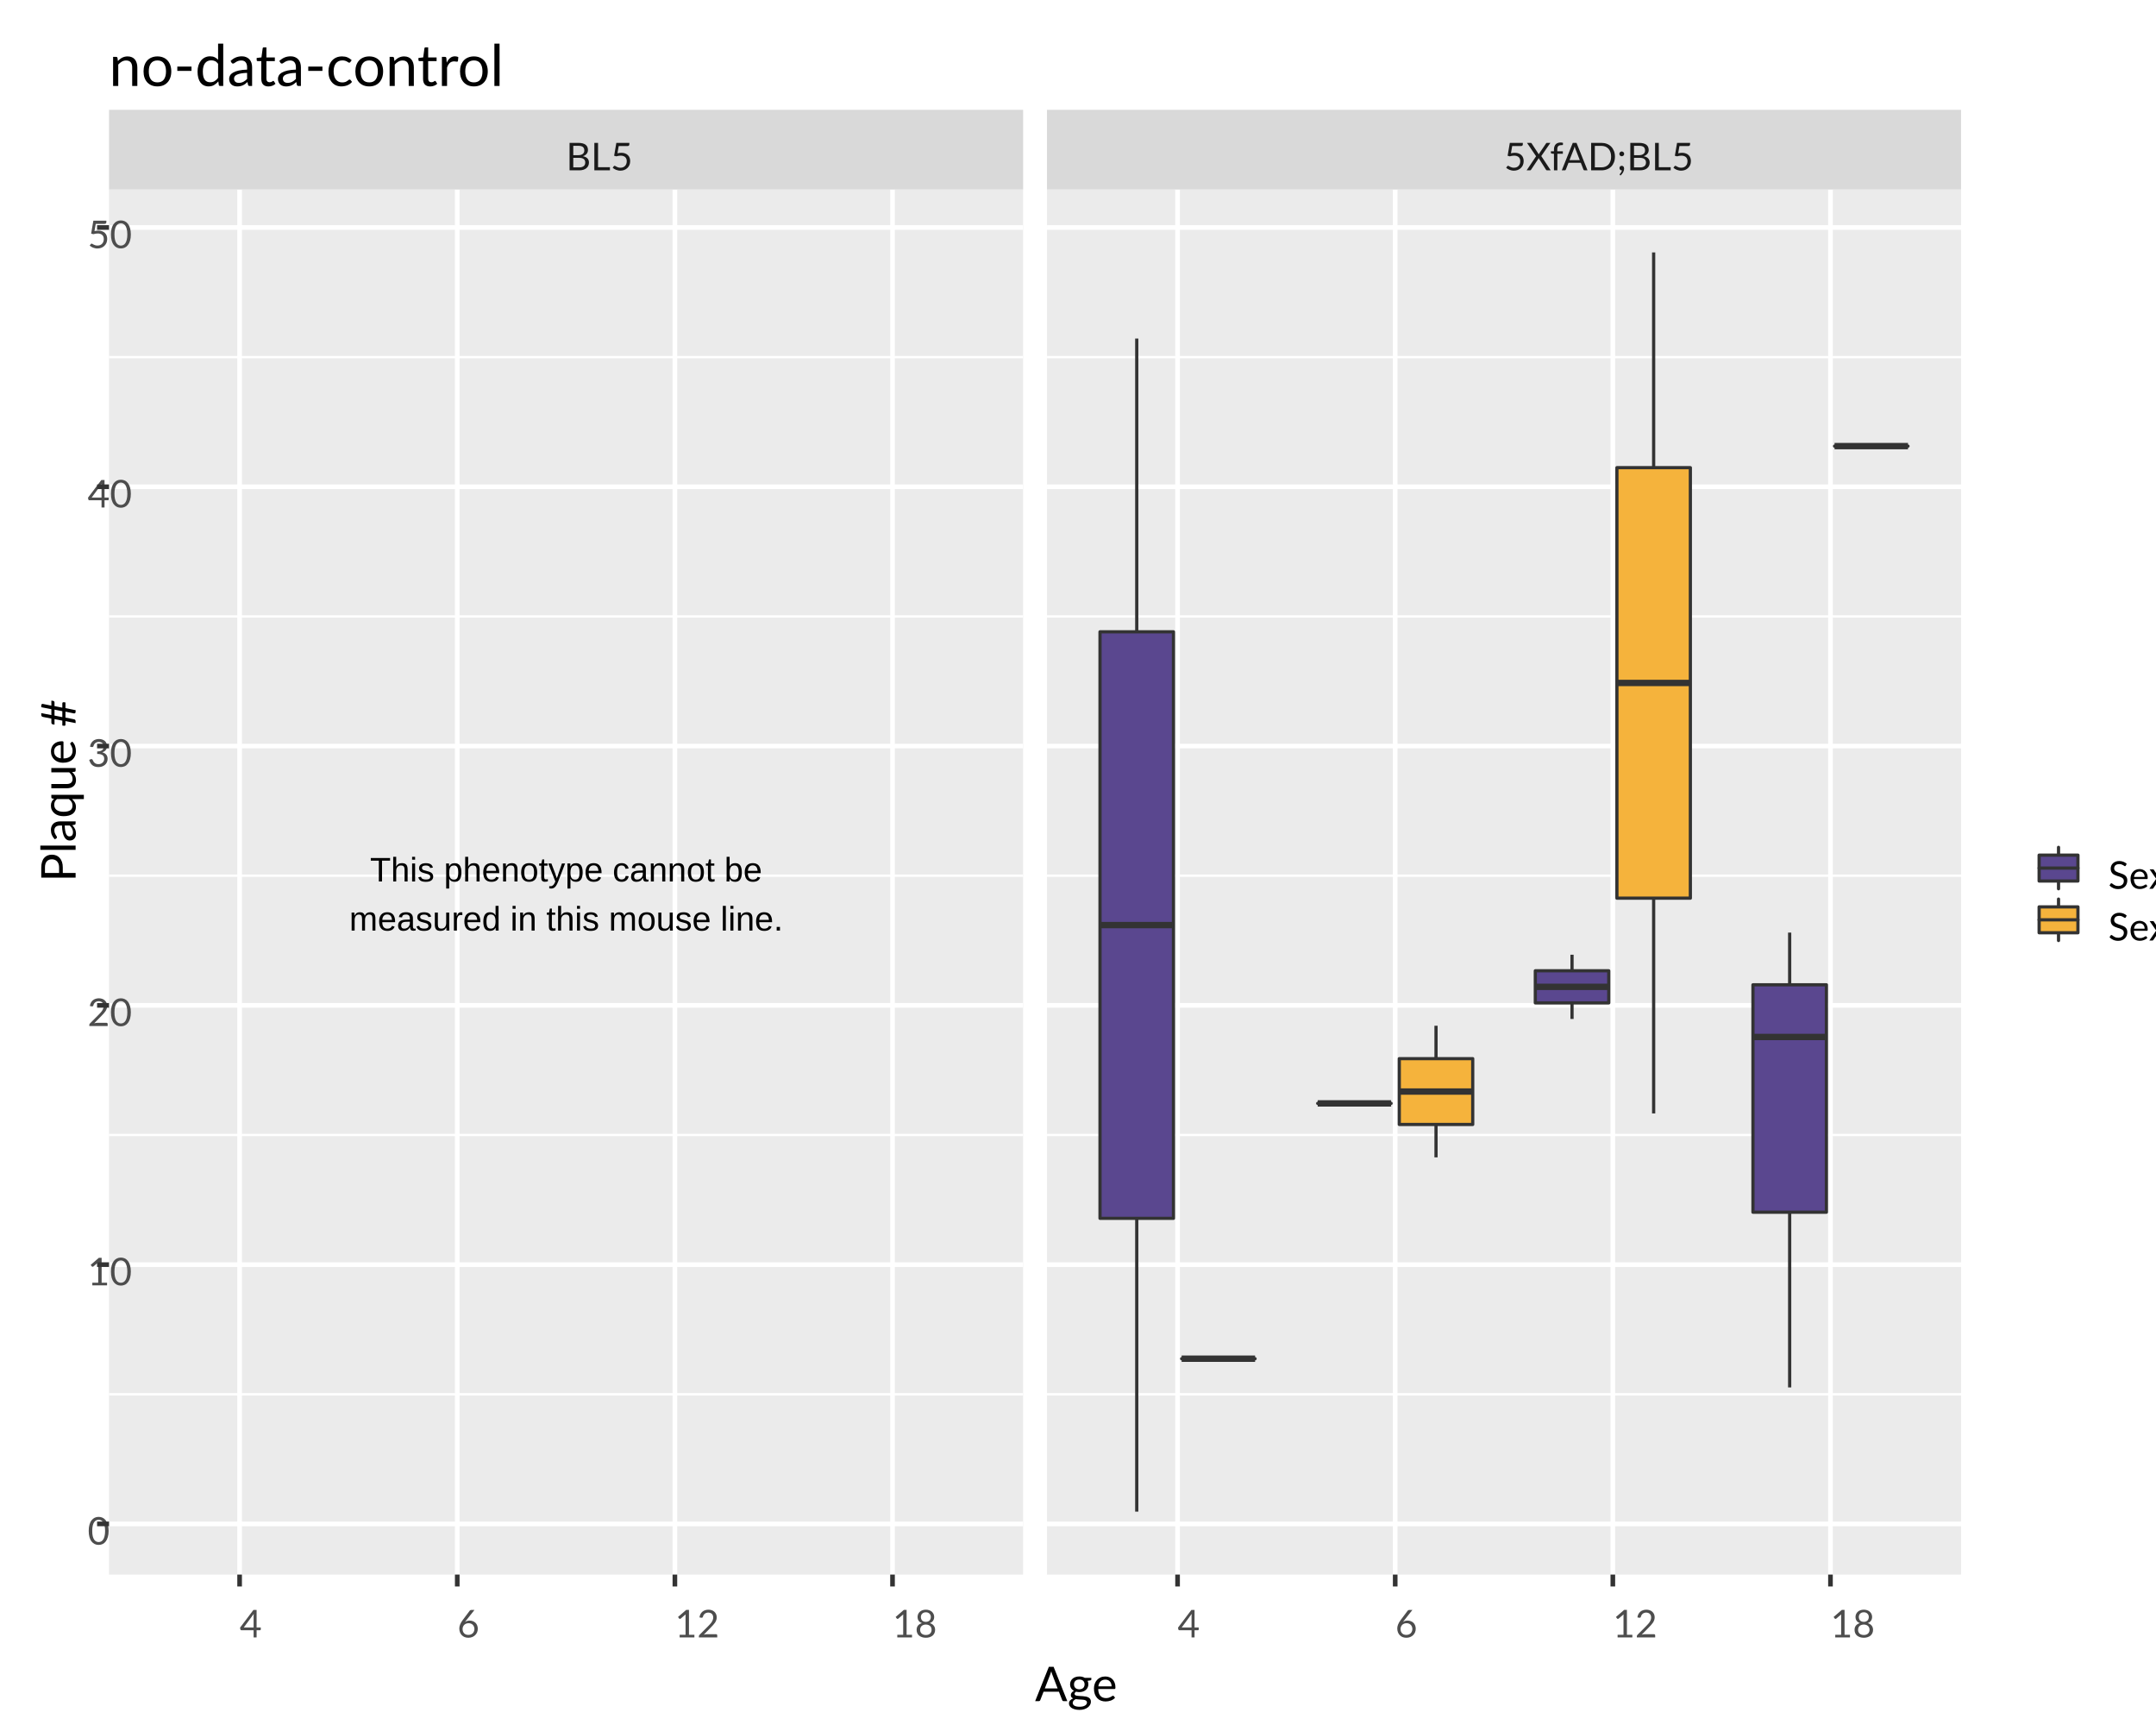
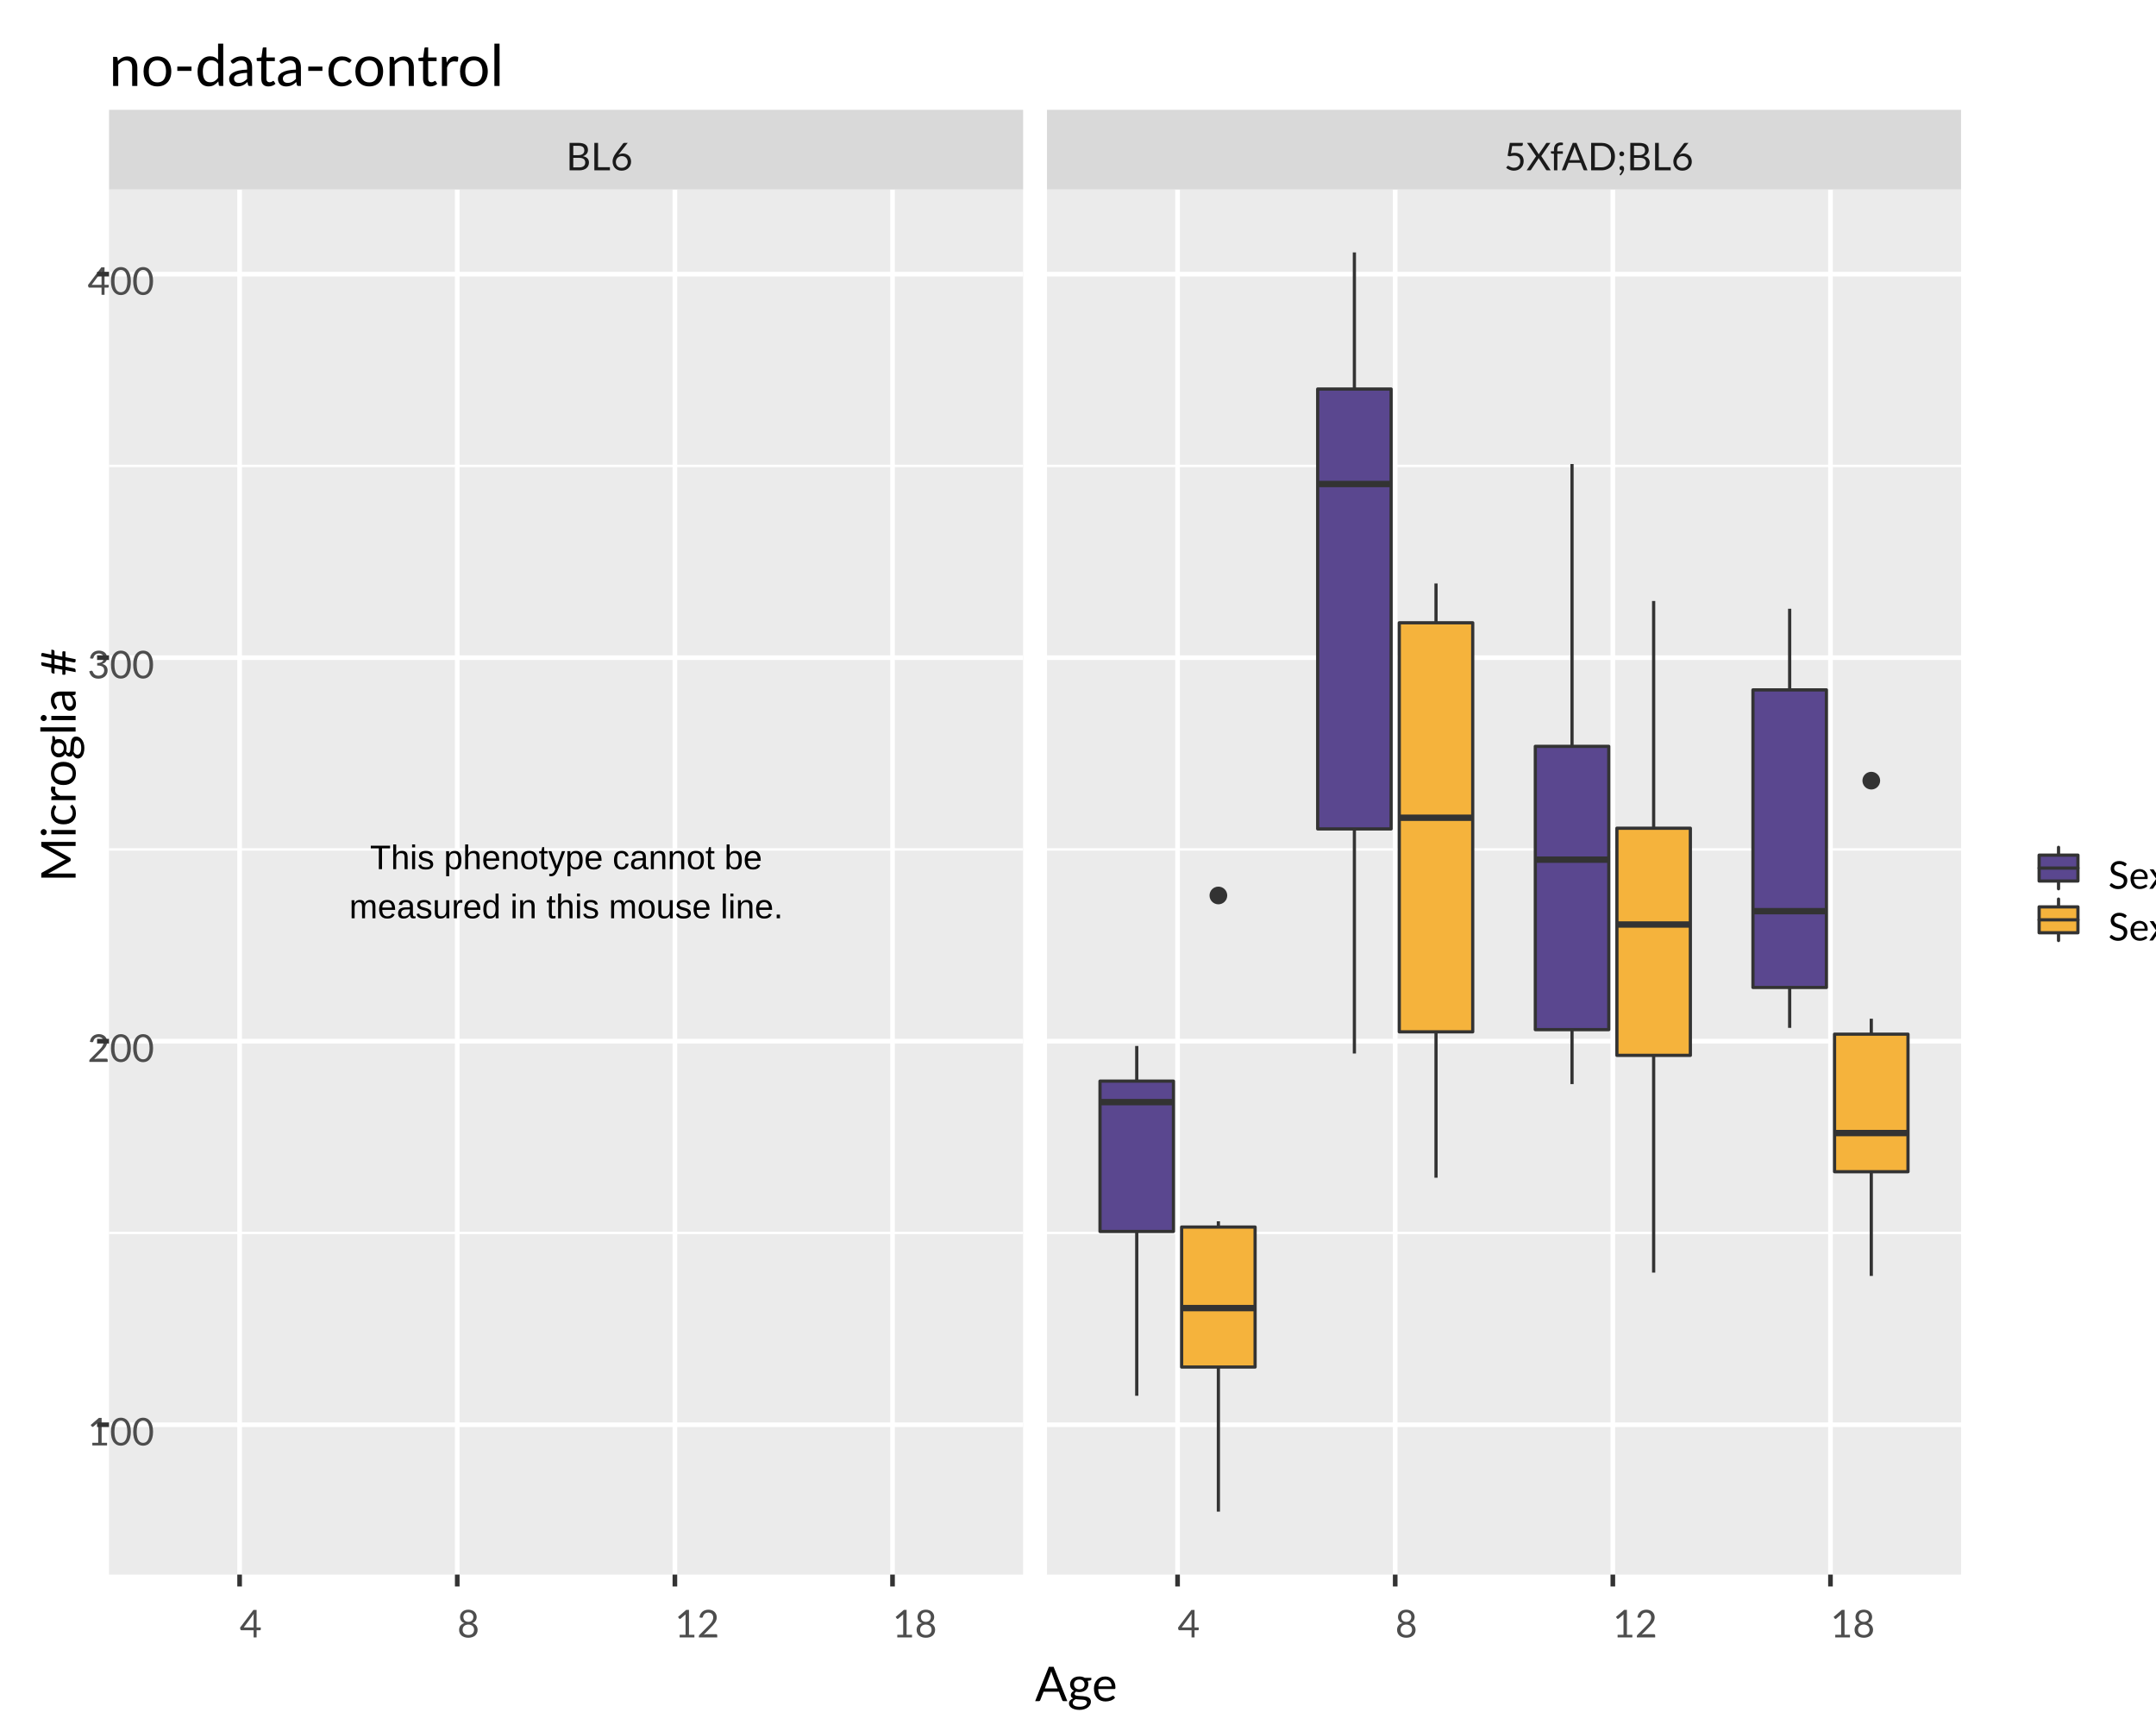
<svg xmlns="http://www.w3.org/2000/svg" viewBox="0 0 720.00 576.00">
  <defs>
    <style type="text/css">
    line, polyline, polygon, path, rect, circle {
      fill: none;
      stroke: #000000;
      stroke-linecap: round;
      stroke-linejoin: round;
      stroke-miterlimit: 10.00;
    }
  </style>
  </defs>
  <rect width="100%" height="100%" style="stroke: none; fill: #FFFFFF;" />
  <rect x="0.00" y="0.00" width="720.00" height="576.00" style="stroke-width: 1.55; stroke: #FFFFFF; fill: #FFFFFF;" />
  <defs>
    <clipPath id="cpMzYuNDF8MzQxLjY3fDUyNS43N3w2My4yNQ==">
      <rect x="36.41" y="63.25" width="305.26" height="462.52" />
    </clipPath>
  </defs>
  <rect x="36.41" y="63.25" width="305.26" height="462.52" style="stroke-width: 1.55; stroke: none; fill: #EBEBEB;" clip-path="url(#cpMzYuNDF8MzQxLjY3fDUyNS43N3w2My4yNQ==)" />
-   <polyline points="36.41,465.57 341.67,465.57 " style="stroke-width: 0.78; stroke: #FFFFFF; stroke-linecap: butt;" clip-path="url(#cpMzYuNDF8MzQxLjY3fDUyNS43N3w2My4yNQ==)" />
-   <polyline points="36.41,378.99 341.67,378.99 " style="stroke-width: 0.78; stroke: #FFFFFF; stroke-linecap: butt;" clip-path="url(#cpMzYuNDF8MzQxLjY3fDUyNS43N3w2My4yNQ==)" />
-   <polyline points="36.41,292.41 341.67,292.41 " style="stroke-width: 0.78; stroke: #FFFFFF; stroke-linecap: butt;" clip-path="url(#cpMzYuNDF8MzQxLjY3fDUyNS43N3w2My4yNQ==)" />
-   <polyline points="36.41,205.83 341.67,205.83 " style="stroke-width: 0.78; stroke: #FFFFFF; stroke-linecap: butt;" clip-path="url(#cpMzYuNDF8MzQxLjY3fDUyNS43N3w2My4yNQ==)" />
-   <polyline points="36.41,119.25 341.67,119.25 " style="stroke-width: 0.78; stroke: #FFFFFF; stroke-linecap: butt;" clip-path="url(#cpMzYuNDF8MzQxLjY3fDUyNS43N3w2My4yNQ==)" />
-   <polyline points="36.41,508.85 341.67,508.85 " style="stroke-width: 1.55; stroke: #FFFFFF; stroke-linecap: butt;" clip-path="url(#cpMzYuNDF8MzQxLjY3fDUyNS43N3w2My4yNQ==)" />
-   <polyline points="36.41,422.28 341.67,422.28 " style="stroke-width: 1.55; stroke: #FFFFFF; stroke-linecap: butt;" clip-path="url(#cpMzYuNDF8MzQxLjY3fDUyNS43N3w2My4yNQ==)" />
-   <polyline points="36.41,335.70 341.67,335.70 " style="stroke-width: 1.55; stroke: #FFFFFF; stroke-linecap: butt;" clip-path="url(#cpMzYuNDF8MzQxLjY3fDUyNS43N3w2My4yNQ==)" />
-   <polyline points="36.41,249.12 341.67,249.12 " style="stroke-width: 1.55; stroke: #FFFFFF; stroke-linecap: butt;" clip-path="url(#cpMzYuNDF8MzQxLjY3fDUyNS43N3w2My4yNQ==)" />
-   <polyline points="36.41,162.54 341.67,162.54 " style="stroke-width: 1.55; stroke: #FFFFFF; stroke-linecap: butt;" clip-path="url(#cpMzYuNDF8MzQxLjY3fDUyNS43N3w2My4yNQ==)" />
-   <polyline points="36.41,75.96 341.67,75.96 " style="stroke-width: 1.55; stroke: #FFFFFF; stroke-linecap: butt;" clip-path="url(#cpMzYuNDF8MzQxLjY3fDUyNS43N3w2My4yNQ==)" />
+   <polyline points="36.41,411.70 341.67,411.70 " style="stroke-width: 0.78; stroke: #FFFFFF; stroke-linecap: butt;" clip-path="url(#cpMzYuNDF8MzQxLjY3fDUyNS43N3w2My4yNQ==)" />
+   <polyline points="36.41,283.63 341.67,283.63 " style="stroke-width: 0.78; stroke: #FFFFFF; stroke-linecap: butt;" clip-path="url(#cpMzYuNDF8MzQxLjY3fDUyNS43N3w2My4yNQ==)" />
+   <polyline points="36.41,155.57 341.67,155.57 " style="stroke-width: 0.78; stroke: #FFFFFF; stroke-linecap: butt;" clip-path="url(#cpMzYuNDF8MzQxLjY3fDUyNS43N3w2My4yNQ==)" />
+   <polyline points="36.41,475.74 341.67,475.74 " style="stroke-width: 1.55; stroke: #FFFFFF; stroke-linecap: butt;" clip-path="url(#cpMzYuNDF8MzQxLjY3fDUyNS43N3w2My4yNQ==)" />
+   <polyline points="36.41,347.67 341.67,347.67 " style="stroke-width: 1.55; stroke: #FFFFFF; stroke-linecap: butt;" clip-path="url(#cpMzYuNDF8MzQxLjY3fDUyNS43N3w2My4yNQ==)" />
+   <polyline points="36.41,219.60 341.67,219.60 " style="stroke-width: 1.55; stroke: #FFFFFF; stroke-linecap: butt;" clip-path="url(#cpMzYuNDF8MzQxLjY3fDUyNS43N3w2My4yNQ==)" />
+   <polyline points="36.41,91.53 341.67,91.53 " style="stroke-width: 1.55; stroke: #FFFFFF; stroke-linecap: butt;" clip-path="url(#cpMzYuNDF8MzQxLjY3fDUyNS43N3w2My4yNQ==)" />
  <polyline points="80.02,525.77 80.02,63.25 " style="stroke-width: 1.55; stroke: #FFFFFF; stroke-linecap: butt;" clip-path="url(#cpMzYuNDF8MzQxLjY3fDUyNS43N3w2My4yNQ==)" />
  <polyline points="152.70,525.77 152.70,63.25 " style="stroke-width: 1.55; stroke: #FFFFFF; stroke-linecap: butt;" clip-path="url(#cpMzYuNDF8MzQxLjY3fDUyNS43N3w2My4yNQ==)" />
  <polyline points="225.38,525.77 225.38,63.25 " style="stroke-width: 1.55; stroke: #FFFFFF; stroke-linecap: butt;" clip-path="url(#cpMzYuNDF8MzQxLjY3fDUyNS43N3w2My4yNQ==)" />
  <polyline points="298.06,525.77 298.06,63.25 " style="stroke-width: 1.55; stroke: #FFFFFF; stroke-linecap: butt;" clip-path="url(#cpMzYuNDF8MzQxLjY3fDUyNS43N3w2My4yNQ==)" />
  <g clip-path="url(#cpMzYuNDF8MzQxLjY3fDUyNS43N3w2My4yNQ==)">
-     <text x="123.58" y="294.34" style="font-size: 11.38px; font-family: Liberation Sans;" textLength="130.92px" lengthAdjust="spacingAndGlyphs">This phenotype cannot be</text>
+     <text x="123.58" y="290.23" style="font-size: 11.38px; font-family: Liberation Sans;" textLength="130.92px" lengthAdjust="spacingAndGlyphs">This phenotype cannot be</text>
  </g>
  <g clip-path="url(#cpMzYuNDF8MzQxLjY3fDUyNS43N3w2My4yNQ==)">
-     <text x="116.65" y="310.73" style="font-size: 11.38px; font-family: Liberation Sans;" textLength="144.78px" lengthAdjust="spacingAndGlyphs">measured in this mouse line.</text>
+     <text x="116.65" y="306.62" style="font-size: 11.38px; font-family: Liberation Sans;" textLength="144.78px" lengthAdjust="spacingAndGlyphs">measured in this mouse line.</text>
  </g>
  <defs>
    <clipPath id="cpMC4wMHw3MjAuMDB8NTc2LjAwfDAuMDA=">
      <rect x="0.00" y="0.00" width="720.00" height="576.00" />
    </clipPath>
  </defs>
  <defs>
    <clipPath id="cpMzQ5LjY0fDY1NC45MHw1MjUuNzd8NjMuMjU=">
      <rect x="349.64" y="63.25" width="305.26" height="462.52" />
    </clipPath>
  </defs>
  <rect x="349.64" y="63.25" width="305.26" height="462.52" style="stroke-width: 1.55; stroke: none; fill: #EBEBEB;" clip-path="url(#cpMzQ5LjY0fDY1NC45MHw1MjUuNzd8NjMuMjU=)" />
-   <polyline points="349.64,465.57 654.90,465.57 " style="stroke-width: 0.78; stroke: #FFFFFF; stroke-linecap: butt;" clip-path="url(#cpMzQ5LjY0fDY1NC45MHw1MjUuNzd8NjMuMjU=)" />
-   <polyline points="349.64,378.99 654.90,378.99 " style="stroke-width: 0.78; stroke: #FFFFFF; stroke-linecap: butt;" clip-path="url(#cpMzQ5LjY0fDY1NC45MHw1MjUuNzd8NjMuMjU=)" />
-   <polyline points="349.64,292.41 654.90,292.41 " style="stroke-width: 0.78; stroke: #FFFFFF; stroke-linecap: butt;" clip-path="url(#cpMzQ5LjY0fDY1NC45MHw1MjUuNzd8NjMuMjU=)" />
-   <polyline points="349.64,205.83 654.90,205.83 " style="stroke-width: 0.78; stroke: #FFFFFF; stroke-linecap: butt;" clip-path="url(#cpMzQ5LjY0fDY1NC45MHw1MjUuNzd8NjMuMjU=)" />
-   <polyline points="349.64,119.25 654.90,119.25 " style="stroke-width: 0.78; stroke: #FFFFFF; stroke-linecap: butt;" clip-path="url(#cpMzQ5LjY0fDY1NC45MHw1MjUuNzd8NjMuMjU=)" />
-   <polyline points="349.64,508.85 654.90,508.85 " style="stroke-width: 1.55; stroke: #FFFFFF; stroke-linecap: butt;" clip-path="url(#cpMzQ5LjY0fDY1NC45MHw1MjUuNzd8NjMuMjU=)" />
-   <polyline points="349.64,422.28 654.90,422.28 " style="stroke-width: 1.55; stroke: #FFFFFF; stroke-linecap: butt;" clip-path="url(#cpMzQ5LjY0fDY1NC45MHw1MjUuNzd8NjMuMjU=)" />
-   <polyline points="349.64,335.70 654.90,335.70 " style="stroke-width: 1.55; stroke: #FFFFFF; stroke-linecap: butt;" clip-path="url(#cpMzQ5LjY0fDY1NC45MHw1MjUuNzd8NjMuMjU=)" />
-   <polyline points="349.64,249.12 654.90,249.12 " style="stroke-width: 1.55; stroke: #FFFFFF; stroke-linecap: butt;" clip-path="url(#cpMzQ5LjY0fDY1NC45MHw1MjUuNzd8NjMuMjU=)" />
-   <polyline points="349.64,162.54 654.90,162.54 " style="stroke-width: 1.55; stroke: #FFFFFF; stroke-linecap: butt;" clip-path="url(#cpMzQ5LjY0fDY1NC45MHw1MjUuNzd8NjMuMjU=)" />
-   <polyline points="349.64,75.96 654.90,75.96 " style="stroke-width: 1.55; stroke: #FFFFFF; stroke-linecap: butt;" clip-path="url(#cpMzQ5LjY0fDY1NC45MHw1MjUuNzd8NjMuMjU=)" />
+   <polyline points="349.64,411.70 654.90,411.70 " style="stroke-width: 0.78; stroke: #FFFFFF; stroke-linecap: butt;" clip-path="url(#cpMzQ5LjY0fDY1NC45MHw1MjUuNzd8NjMuMjU=)" />
+   <polyline points="349.64,283.63 654.90,283.63 " style="stroke-width: 0.78; stroke: #FFFFFF; stroke-linecap: butt;" clip-path="url(#cpMzQ5LjY0fDY1NC45MHw1MjUuNzd8NjMuMjU=)" />
+   <polyline points="349.64,155.57 654.90,155.57 " style="stroke-width: 0.78; stroke: #FFFFFF; stroke-linecap: butt;" clip-path="url(#cpMzQ5LjY0fDY1NC45MHw1MjUuNzd8NjMuMjU=)" />
+   <polyline points="349.64,475.74 654.90,475.74 " style="stroke-width: 1.55; stroke: #FFFFFF; stroke-linecap: butt;" clip-path="url(#cpMzQ5LjY0fDY1NC45MHw1MjUuNzd8NjMuMjU=)" />
+   <polyline points="349.64,347.67 654.90,347.67 " style="stroke-width: 1.55; stroke: #FFFFFF; stroke-linecap: butt;" clip-path="url(#cpMzQ5LjY0fDY1NC45MHw1MjUuNzd8NjMuMjU=)" />
+   <polyline points="349.64,219.60 654.90,219.60 " style="stroke-width: 1.55; stroke: #FFFFFF; stroke-linecap: butt;" clip-path="url(#cpMzQ5LjY0fDY1NC45MHw1MjUuNzd8NjMuMjU=)" />
+   <polyline points="349.64,91.53 654.90,91.53 " style="stroke-width: 1.55; stroke: #FFFFFF; stroke-linecap: butt;" clip-path="url(#cpMzQ5LjY0fDY1NC45MHw1MjUuNzd8NjMuMjU=)" />
  <polyline points="393.25,525.77 393.25,63.25 " style="stroke-width: 1.55; stroke: #FFFFFF; stroke-linecap: butt;" clip-path="url(#cpMzQ5LjY0fDY1NC45MHw1MjUuNzd8NjMuMjU=)" />
  <polyline points="465.93,525.77 465.93,63.25 " style="stroke-width: 1.55; stroke: #FFFFFF; stroke-linecap: butt;" clip-path="url(#cpMzQ5LjY0fDY1NC45MHw1MjUuNzd8NjMuMjU=)" />
  <polyline points="538.61,525.77 538.61,63.25 " style="stroke-width: 1.55; stroke: #FFFFFF; stroke-linecap: butt;" clip-path="url(#cpMzQ5LjY0fDY1NC45MHw1MjUuNzd8NjMuMjU=)" />
  <polyline points="611.29,525.77 611.29,63.25 " style="stroke-width: 1.55; stroke: #FFFFFF; stroke-linecap: butt;" clip-path="url(#cpMzQ5LjY0fDY1NC45MHw1MjUuNzd8NjMuMjU=)" />
-   <line x1="379.62" y1="210.97" x2="379.62" y2="113.05" style="stroke-width: 1.07; stroke: #333333; stroke-linecap: butt;" clip-path="url(#cpMzQ5LjY0fDY1NC45MHw1MjUuNzd8NjMuMjU=)" />
-   <line x1="379.62" y1="406.82" x2="379.62" y2="504.74" style="stroke-width: 1.07; stroke: #333333; stroke-linecap: butt;" clip-path="url(#cpMzQ5LjY0fDY1NC45MHw1MjUuNzd8NjMuMjU=)" />
-   <polygon points="367.35,210.97 367.35,406.82 391.88,406.82 391.88,210.97 367.35,210.97 " style="stroke-width: 1.07; stroke: #333333; fill: #5A478F;" clip-path="url(#cpMzQ5LjY0fDY1NC45MHw1MjUuNzd8NjMuMjU=)" />
-   <line x1="367.35" y1="308.90" x2="391.88" y2="308.90" style="stroke-width: 2.13; stroke: #333333; stroke-linecap: butt;" clip-path="url(#cpMzQ5LjY0fDY1NC45MHw1MjUuNzd8NjMuMjU=)" />
-   <line x1="406.88" y1="453.69" x2="406.88" y2="453.69" style="stroke-width: 1.07; stroke: #333333; stroke-linecap: butt;" clip-path="url(#cpMzQ5LjY0fDY1NC45MHw1MjUuNzd8NjMuMjU=)" />
-   <line x1="406.88" y1="453.69" x2="406.88" y2="453.69" style="stroke-width: 1.07; stroke: #333333; stroke-linecap: butt;" clip-path="url(#cpMzQ5LjY0fDY1NC45MHw1MjUuNzd8NjMuMjU=)" />
-   <polygon points="394.61,453.69 394.61,453.69 419.14,453.69 419.14,453.69 394.61,453.69 " style="stroke-width: 1.07; stroke: #333333; fill: #F5B33C;" clip-path="url(#cpMzQ5LjY0fDY1NC45MHw1MjUuNzd8NjMuMjU=)" />
-   <line x1="394.61" y1="453.69" x2="419.14" y2="453.69" style="stroke-width: 2.13; stroke: #333333; stroke-linecap: butt;" clip-path="url(#cpMzQ5LjY0fDY1NC45MHw1MjUuNzd8NjMuMjU=)" />
-   <line x1="452.30" y1="368.43" x2="452.30" y2="368.43" style="stroke-width: 1.07; stroke: #333333; stroke-linecap: butt;" clip-path="url(#cpMzQ5LjY0fDY1NC45MHw1MjUuNzd8NjMuMjU=)" />
-   <line x1="452.30" y1="368.43" x2="452.30" y2="368.43" style="stroke-width: 1.07; stroke: #333333; stroke-linecap: butt;" clip-path="url(#cpMzQ5LjY0fDY1NC45MHw1MjUuNzd8NjMuMjU=)" />
-   <polygon points="440.04,368.43 440.04,368.43 464.57,368.43 464.57,368.43 440.04,368.43 " style="stroke-width: 1.07; stroke: #333333; fill: #5A478F;" clip-path="url(#cpMzQ5LjY0fDY1NC45MHw1MjUuNzd8NjMuMjU=)" />
-   <line x1="440.04" y1="368.43" x2="464.57" y2="368.43" style="stroke-width: 2.13; stroke: #333333; stroke-linecap: butt;" clip-path="url(#cpMzQ5LjY0fDY1NC45MHw1MjUuNzd8NjMuMjU=)" />
-   <line x1="479.56" y1="353.50" x2="479.56" y2="342.51" style="stroke-width: 1.07; stroke: #333333; stroke-linecap: butt;" clip-path="url(#cpMzQ5LjY0fDY1NC45MHw1MjUuNzd8NjMuMjU=)" />
-   <line x1="479.56" y1="375.47" x2="479.56" y2="386.46" style="stroke-width: 1.07; stroke: #333333; stroke-linecap: butt;" clip-path="url(#cpMzQ5LjY0fDY1NC45MHw1MjUuNzd8NjMuMjU=)" />
-   <polygon points="467.29,353.50 467.29,375.47 491.82,375.47 491.82,353.50 467.29,353.50 " style="stroke-width: 1.07; stroke: #333333; fill: #F5B33C;" clip-path="url(#cpMzQ5LjY0fDY1NC45MHw1MjUuNzd8NjMuMjU=)" />
-   <line x1="467.29" y1="364.48" x2="491.82" y2="364.48" style="stroke-width: 2.13; stroke: #333333; stroke-linecap: butt;" clip-path="url(#cpMzQ5LjY0fDY1NC45MHw1MjUuNzd8NjMuMjU=)" />
-   <line x1="524.98" y1="324.16" x2="524.98" y2="318.80" style="stroke-width: 1.07; stroke: #333333; stroke-linecap: butt;" clip-path="url(#cpMzQ5LjY0fDY1NC45MHw1MjUuNzd8NjMuMjU=)" />
-   <line x1="524.98" y1="334.88" x2="524.98" y2="340.24" style="stroke-width: 1.07; stroke: #333333; stroke-linecap: butt;" clip-path="url(#cpMzQ5LjY0fDY1NC45MHw1MjUuNzd8NjMuMjU=)" />
-   <polygon points="512.72,324.16 512.72,334.88 537.25,334.88 537.25,324.16 512.72,324.16 " style="stroke-width: 1.07; stroke: #333333; fill: #5A478F;" clip-path="url(#cpMzQ5LjY0fDY1NC45MHw1MjUuNzd8NjMuMjU=)" />
-   <line x1="512.72" y1="329.52" x2="537.25" y2="329.52" style="stroke-width: 2.13; stroke: #333333; stroke-linecap: butt;" clip-path="url(#cpMzQ5LjY0fDY1NC45MHw1MjUuNzd8NjMuMjU=)" />
-   <line x1="552.24" y1="156.16" x2="552.24" y2="84.28" style="stroke-width: 1.07; stroke: #333333; stroke-linecap: butt;" clip-path="url(#cpMzQ5LjY0fDY1NC45MHw1MjUuNzd8NjMuMjU=)" />
-   <line x1="552.24" y1="299.91" x2="552.24" y2="371.79" style="stroke-width: 1.07; stroke: #333333; stroke-linecap: butt;" clip-path="url(#cpMzQ5LjY0fDY1NC45MHw1MjUuNzd8NjMuMjU=)" />
-   <polygon points="539.97,156.16 539.97,299.91 564.50,299.91 564.50,156.16 539.97,156.16 " style="stroke-width: 1.07; stroke: #333333; fill: #F5B33C;" clip-path="url(#cpMzQ5LjY0fDY1NC45MHw1MjUuNzd8NjMuMjU=)" />
-   <line x1="539.97" y1="228.04" x2="564.50" y2="228.04" style="stroke-width: 2.13; stroke: #333333; stroke-linecap: butt;" clip-path="url(#cpMzQ5LjY0fDY1NC45MHw1MjUuNzd8NjMuMjU=)" />
-   <line x1="597.66" y1="328.84" x2="597.66" y2="311.41" style="stroke-width: 1.07; stroke: #333333; stroke-linecap: butt;" clip-path="url(#cpMzQ5LjY0fDY1NC45MHw1MjUuNzd8NjMuMjU=)" />
-   <line x1="597.66" y1="404.77" x2="597.66" y2="463.28" style="stroke-width: 1.07; stroke: #333333; stroke-linecap: butt;" clip-path="url(#cpMzQ5LjY0fDY1NC45MHw1MjUuNzd8NjMuMjU=)" />
-   <polygon points="585.40,328.84 585.40,404.77 609.93,404.77 609.93,328.84 585.40,328.84 " style="stroke-width: 1.07; stroke: #333333; fill: #5A478F;" clip-path="url(#cpMzQ5LjY0fDY1NC45MHw1MjUuNzd8NjMuMjU=)" />
-   <line x1="585.40" y1="346.26" x2="609.93" y2="346.26" style="stroke-width: 2.13; stroke: #333333; stroke-linecap: butt;" clip-path="url(#cpMzQ5LjY0fDY1NC45MHw1MjUuNzd8NjMuMjU=)" />
-   <line x1="624.92" y1="148.97" x2="624.92" y2="148.97" style="stroke-width: 1.07; stroke: #333333; stroke-linecap: butt;" clip-path="url(#cpMzQ5LjY0fDY1NC45MHw1MjUuNzd8NjMuMjU=)" />
-   <line x1="624.92" y1="148.97" x2="624.92" y2="148.97" style="stroke-width: 1.07; stroke: #333333; stroke-linecap: butt;" clip-path="url(#cpMzQ5LjY0fDY1NC45MHw1MjUuNzd8NjMuMjU=)" />
-   <polygon points="612.65,148.97 612.65,148.97 637.18,148.97 637.18,148.97 612.65,148.97 " style="stroke-width: 1.07; stroke: #333333; fill: #F5B33C;" clip-path="url(#cpMzQ5LjY0fDY1NC45MHw1MjUuNzd8NjMuMjU=)" />
-   <line x1="612.65" y1="148.97" x2="637.18" y2="148.97" style="stroke-width: 2.13; stroke: #333333; stroke-linecap: butt;" clip-path="url(#cpMzQ5LjY0fDY1NC45MHw1MjUuNzd8NjMuMjU=)" />
+   <line x1="379.62" y1="361.00" x2="379.62" y2="349.26" style="stroke-width: 1.07; stroke: #333333; stroke-linecap: butt;" clip-path="url(#cpMzQ5LjY0fDY1NC45MHw1MjUuNzd8NjMuMjU=)" />
+   <line x1="379.62" y1="411.20" x2="379.62" y2="466.06" style="stroke-width: 1.07; stroke: #333333; stroke-linecap: butt;" clip-path="url(#cpMzQ5LjY0fDY1NC45MHw1MjUuNzd8NjMuMjU=)" />
+   <polygon points="367.35,361.00 367.35,411.20 391.88,411.20 391.88,361.00 367.35,361.00 " style="stroke-width: 1.07; stroke: #333333; fill: #5A478F;" clip-path="url(#cpMzQ5LjY0fDY1NC45MHw1MjUuNzd8NjMuMjU=)" />
+   <line x1="367.35" y1="368.01" x2="391.88" y2="368.01" style="stroke-width: 2.13; stroke: #333333; stroke-linecap: butt;" clip-path="url(#cpMzQ5LjY0fDY1NC45MHw1MjUuNzd8NjMuMjU=)" />
+   <circle cx="406.88" cy="299.01" r="1.95pt" style="stroke-width: 0.71; stroke: #333333; fill: #333333;" clip-path="url(#cpMzQ5LjY0fDY1NC45MHw1MjUuNzd8NjMuMjU=)" />
+   <line x1="406.88" y1="409.73" x2="406.88" y2="407.81" style="stroke-width: 1.07; stroke: #333333; stroke-linecap: butt;" clip-path="url(#cpMzQ5LjY0fDY1NC45MHw1MjUuNzd8NjMuMjU=)" />
+   <line x1="406.88" y1="456.47" x2="406.88" y2="504.74" style="stroke-width: 1.07; stroke: #333333; stroke-linecap: butt;" clip-path="url(#cpMzQ5LjY0fDY1NC45MHw1MjUuNzd8NjMuMjU=)" />
+   <polygon points="394.61,409.73 394.61,456.47 419.14,456.47 419.14,409.73 394.61,409.73 " style="stroke-width: 1.07; stroke: #333333; fill: #F5B33C;" clip-path="url(#cpMzQ5LjY0fDY1NC45MHw1MjUuNzd8NjMuMjU=)" />
+   <line x1="394.61" y1="436.79" x2="419.14" y2="436.79" style="stroke-width: 2.13; stroke: #333333; stroke-linecap: butt;" clip-path="url(#cpMzQ5LjY0fDY1NC45MHw1MjUuNzd8NjMuMjU=)" />
+   <line x1="452.30" y1="129.90" x2="452.30" y2="84.28" style="stroke-width: 1.07; stroke: #333333; stroke-linecap: butt;" clip-path="url(#cpMzQ5LjY0fDY1NC45MHw1MjUuNzd8NjMuMjU=)" />
+   <line x1="452.30" y1="276.78" x2="452.30" y2="351.79" style="stroke-width: 1.07; stroke: #333333; stroke-linecap: butt;" clip-path="url(#cpMzQ5LjY0fDY1NC45MHw1MjUuNzd8NjMuMjU=)" />
+   <polygon points="440.04,129.90 440.04,276.78 464.57,276.78 464.57,129.90 440.04,129.90 " style="stroke-width: 1.07; stroke: #333333; fill: #5A478F;" clip-path="url(#cpMzQ5LjY0fDY1NC45MHw1MjUuNzd8NjMuMjU=)" />
+   <line x1="440.04" y1="161.61" x2="464.57" y2="161.61" style="stroke-width: 2.13; stroke: #333333; stroke-linecap: butt;" clip-path="url(#cpMzQ5LjY0fDY1NC45MHw1MjUuNzd8NjMuMjU=)" />
+   <line x1="479.56" y1="207.96" x2="479.56" y2="194.83" style="stroke-width: 1.07; stroke: #333333; stroke-linecap: butt;" clip-path="url(#cpMzQ5LjY0fDY1NC45MHw1MjUuNzd8NjMuMjU=)" />
+   <line x1="479.56" y1="344.54" x2="479.56" y2="393.26" style="stroke-width: 1.07; stroke: #333333; stroke-linecap: butt;" clip-path="url(#cpMzQ5LjY0fDY1NC45MHw1MjUuNzd8NjMuMjU=)" />
+   <polygon points="467.29,207.96 467.29,344.54 491.82,344.54 491.82,207.96 467.29,207.96 " style="stroke-width: 1.07; stroke: #333333; fill: #F5B33C;" clip-path="url(#cpMzQ5LjY0fDY1NC45MHw1MjUuNzd8NjMuMjU=)" />
+   <line x1="467.29" y1="273.06" x2="491.82" y2="273.06" style="stroke-width: 2.13; stroke: #333333; stroke-linecap: butt;" clip-path="url(#cpMzQ5LjY0fDY1NC45MHw1MjUuNzd8NjMuMjU=)" />
+   <line x1="524.98" y1="249.21" x2="524.98" y2="154.94" style="stroke-width: 1.07; stroke: #333333; stroke-linecap: butt;" clip-path="url(#cpMzQ5LjY0fDY1NC45MHw1MjUuNzd8NjMuMjU=)" />
+   <line x1="524.98" y1="343.81" x2="524.98" y2="361.99" style="stroke-width: 1.07; stroke: #333333; stroke-linecap: butt;" clip-path="url(#cpMzQ5LjY0fDY1NC45MHw1MjUuNzd8NjMuMjU=)" />
+   <polygon points="512.72,249.21 512.72,343.81 537.25,343.81 537.25,249.21 512.72,249.21 " style="stroke-width: 1.07; stroke: #333333; fill: #5A478F;" clip-path="url(#cpMzQ5LjY0fDY1NC45MHw1MjUuNzd8NjMuMjU=)" />
+   <line x1="512.72" y1="287.04" x2="537.25" y2="287.04" style="stroke-width: 2.13; stroke: #333333; stroke-linecap: butt;" clip-path="url(#cpMzQ5LjY0fDY1NC45MHw1MjUuNzd8NjMuMjU=)" />
+   <line x1="552.24" y1="276.55" x2="552.24" y2="200.68" style="stroke-width: 1.07; stroke: #333333; stroke-linecap: butt;" clip-path="url(#cpMzQ5LjY0fDY1NC45MHw1MjUuNzd8NjMuMjU=)" />
+   <line x1="552.24" y1="352.40" x2="552.24" y2="424.94" style="stroke-width: 1.07; stroke: #333333; stroke-linecap: butt;" clip-path="url(#cpMzQ5LjY0fDY1NC45MHw1MjUuNzd8NjMuMjU=)" />
+   <polygon points="539.97,276.55 539.97,352.40 564.50,352.40 564.50,276.55 539.97,276.55 " style="stroke-width: 1.07; stroke: #333333; fill: #F5B33C;" clip-path="url(#cpMzQ5LjY0fDY1NC45MHw1MjUuNzd8NjMuMjU=)" />
+   <line x1="539.97" y1="308.70" x2="564.50" y2="308.70" style="stroke-width: 2.13; stroke: #333333; stroke-linecap: butt;" clip-path="url(#cpMzQ5LjY0fDY1NC45MHw1MjUuNzd8NjMuMjU=)" />
+   <line x1="597.66" y1="230.36" x2="597.66" y2="203.27" style="stroke-width: 1.07; stroke: #333333; stroke-linecap: butt;" clip-path="url(#cpMzQ5LjY0fDY1NC45MHw1MjUuNzd8NjMuMjU=)" />
+   <line x1="597.66" y1="329.73" x2="597.66" y2="343.21" style="stroke-width: 1.07; stroke: #333333; stroke-linecap: butt;" clip-path="url(#cpMzQ5LjY0fDY1NC45MHw1MjUuNzd8NjMuMjU=)" />
+   <polygon points="585.40,230.36 585.40,329.73 609.93,329.73 609.93,230.36 585.40,230.36 " style="stroke-width: 1.07; stroke: #333333; fill: #5A478F;" clip-path="url(#cpMzQ5LjY0fDY1NC45MHw1MjUuNzd8NjMuMjU=)" />
+   <line x1="585.40" y1="304.26" x2="609.93" y2="304.26" style="stroke-width: 2.13; stroke: #333333; stroke-linecap: butt;" clip-path="url(#cpMzQ5LjY0fDY1NC45MHw1MjUuNzd8NjMuMjU=)" />
+   <circle cx="624.92" cy="260.67" r="1.95pt" style="stroke-width: 0.71; stroke: #333333; fill: #333333;" clip-path="url(#cpMzQ5LjY0fDY1NC45MHw1MjUuNzd8NjMuMjU=)" />
+   <line x1="624.92" y1="345.32" x2="624.92" y2="340.16" style="stroke-width: 1.07; stroke: #333333; stroke-linecap: butt;" clip-path="url(#cpMzQ5LjY0fDY1NC45MHw1MjUuNzd8NjMuMjU=)" />
+   <line x1="624.92" y1="391.25" x2="624.92" y2="426.05" style="stroke-width: 1.07; stroke: #333333; stroke-linecap: butt;" clip-path="url(#cpMzQ5LjY0fDY1NC45MHw1MjUuNzd8NjMuMjU=)" />
+   <polygon points="612.65,345.32 612.65,391.25 637.18,391.25 637.18,345.32 612.65,345.32 " style="stroke-width: 1.07; stroke: #333333; fill: #F5B33C;" clip-path="url(#cpMzQ5LjY0fDY1NC45MHw1MjUuNzd8NjMuMjU=)" />
+   <line x1="612.65" y1="378.34" x2="637.18" y2="378.34" style="stroke-width: 2.13; stroke: #333333; stroke-linecap: butt;" clip-path="url(#cpMzQ5LjY0fDY1NC45MHw1MjUuNzd8NjMuMjU=)" />
  <defs>
    <clipPath id="cpMC4wMHw3MjAuMDB8NTc2LjAwfDAuMDA=">
      <rect x="0.00" y="0.00" width="720.00" height="576.00" />
    </clipPath>
  </defs>
  <defs>
    <clipPath id="cpMzYuNDF8MzQxLjY3fDYzLjI1fDM2LjY4">
      <rect x="36.41" y="36.68" width="305.26" height="26.58" />
    </clipPath>
  </defs>
  <rect x="36.41" y="36.68" width="305.26" height="26.58" style="stroke-width: 1.55; stroke: none; fill: #D9D9D9;" clip-path="url(#cpMzYuNDF8MzQxLjY3fDYzLjI1fDM2LjY4)" />
  <g clip-path="url(#cpMzYuNDF8MzQxLjY3fDYzLjI1fDM2LjY4)">
-     <text x="189.04" y="56.88" style="font-size: 12.80px; fill: #1A1A1A; font-family: Lato;" textLength="0.00px" lengthAdjust="spacingAndGlyphs">BL5</text>
+     <text x="189.04" y="56.88" style="font-size: 12.80px; fill: #1A1A1A; font-family: Lato;" textLength="0.00px" lengthAdjust="spacingAndGlyphs">BL6</text>
  </g>
  <defs>
    <clipPath id="cpMC4wMHw3MjAuMDB8NTc2LjAwfDAuMDA=">
      <rect x="0.00" y="0.00" width="720.00" height="576.00" />
    </clipPath>
  </defs>
  <defs>
    <clipPath id="cpMzQ5LjY0fDY1NC45MHw2My4yNXwzNi42OA==">
      <rect x="349.64" y="36.68" width="305.26" height="26.58" />
    </clipPath>
  </defs>
  <rect x="349.64" y="36.68" width="305.26" height="26.58" style="stroke-width: 1.55; stroke: none; fill: #D9D9D9;" clip-path="url(#cpMzQ5LjY0fDY1NC45MHw2My4yNXwzNi42OA==)" />
  <g clip-path="url(#cpMzQ5LjY0fDY1NC45MHw2My4yNXwzNi42OA==)">
-     <text x="502.27" y="56.88" style="font-size: 12.80px; fill: #1A1A1A; font-family: Lato;" textLength="0.00px" lengthAdjust="spacingAndGlyphs">5XfAD;BL5</text>
+     <text x="502.27" y="56.88" style="font-size: 12.80px; fill: #1A1A1A; font-family: Lato;" textLength="0.00px" lengthAdjust="spacingAndGlyphs">5XfAD;BL6</text>
  </g>
  <defs>
    <clipPath id="cpMC4wMHw3MjAuMDB8NTc2LjAwfDAuMDA=">
      <rect x="0.00" y="0.00" width="720.00" height="576.00" />
    </clipPath>
  </defs>
  <polyline points="80.02,529.75 80.02,525.77 " style="stroke-width: 1.55; stroke: #333333; stroke-linecap: butt;" clip-path="url(#cpMC4wMHw3MjAuMDB8NTc2LjAwfDAuMDA=)" />
  <polyline points="152.70,529.75 152.70,525.77 " style="stroke-width: 1.55; stroke: #333333; stroke-linecap: butt;" clip-path="url(#cpMC4wMHw3MjAuMDB8NTc2LjAwfDAuMDA=)" />
  <polyline points="225.38,529.75 225.38,525.77 " style="stroke-width: 1.55; stroke: #333333; stroke-linecap: butt;" clip-path="url(#cpMC4wMHw3MjAuMDB8NTc2LjAwfDAuMDA=)" />
  <polyline points="298.06,529.75 298.06,525.77 " style="stroke-width: 1.55; stroke: #333333; stroke-linecap: butt;" clip-path="url(#cpMC4wMHw3MjAuMDB8NTc2LjAwfDAuMDA=)" />
  <g clip-path="url(#cpMC4wMHw3MjAuMDB8NTc2LjAwfDAuMDA=)">
    <text x="80.02" y="546.76" style="font-size: 12.80px; fill: #4D4D4D; font-family: Lato;" textLength="0.00px" lengthAdjust="spacingAndGlyphs">4</text>
  </g>
  <g clip-path="url(#cpMC4wMHw3MjAuMDB8NTc2LjAwfDAuMDA=)">
-     <text x="152.70" y="546.76" style="font-size: 12.80px; fill: #4D4D4D; font-family: Lato;" textLength="0.00px" lengthAdjust="spacingAndGlyphs">6</text>
+     <text x="152.70" y="546.76" style="font-size: 12.80px; fill: #4D4D4D; font-family: Lato;" textLength="0.00px" lengthAdjust="spacingAndGlyphs">8</text>
  </g>
  <g clip-path="url(#cpMC4wMHw3MjAuMDB8NTc2LjAwfDAuMDA=)">
    <text x="225.38" y="546.76" style="font-size: 12.80px; fill: #4D4D4D; font-family: Lato;" textLength="0.00px" lengthAdjust="spacingAndGlyphs">12</text>
  </g>
  <g clip-path="url(#cpMC4wMHw3MjAuMDB8NTc2LjAwfDAuMDA=)">
    <text x="298.06" y="546.76" style="font-size: 12.80px; fill: #4D4D4D; font-family: Lato;" textLength="0.00px" lengthAdjust="spacingAndGlyphs">18</text>
  </g>
  <polyline points="393.25,529.75 393.25,525.77 " style="stroke-width: 1.55; stroke: #333333; stroke-linecap: butt;" clip-path="url(#cpMC4wMHw3MjAuMDB8NTc2LjAwfDAuMDA=)" />
  <polyline points="465.93,529.75 465.93,525.77 " style="stroke-width: 1.55; stroke: #333333; stroke-linecap: butt;" clip-path="url(#cpMC4wMHw3MjAuMDB8NTc2LjAwfDAuMDA=)" />
  <polyline points="538.61,529.75 538.61,525.77 " style="stroke-width: 1.55; stroke: #333333; stroke-linecap: butt;" clip-path="url(#cpMC4wMHw3MjAuMDB8NTc2LjAwfDAuMDA=)" />
  <polyline points="611.29,529.75 611.29,525.77 " style="stroke-width: 1.55; stroke: #333333; stroke-linecap: butt;" clip-path="url(#cpMC4wMHw3MjAuMDB8NTc2LjAwfDAuMDA=)" />
  <g clip-path="url(#cpMC4wMHw3MjAuMDB8NTc2LjAwfDAuMDA=)">
    <text x="393.25" y="546.76" style="font-size: 12.80px; fill: #4D4D4D; font-family: Lato;" textLength="0.00px" lengthAdjust="spacingAndGlyphs">4</text>
  </g>
  <g clip-path="url(#cpMC4wMHw3MjAuMDB8NTc2LjAwfDAuMDA=)">
-     <text x="465.93" y="546.76" style="font-size: 12.80px; fill: #4D4D4D; font-family: Lato;" textLength="0.00px" lengthAdjust="spacingAndGlyphs">6</text>
+     <text x="465.93" y="546.76" style="font-size: 12.80px; fill: #4D4D4D; font-family: Lato;" textLength="0.00px" lengthAdjust="spacingAndGlyphs">8</text>
  </g>
  <g clip-path="url(#cpMC4wMHw3MjAuMDB8NTc2LjAwfDAuMDA=)">
    <text x="538.61" y="546.76" style="font-size: 12.80px; fill: #4D4D4D; font-family: Lato;" textLength="0.00px" lengthAdjust="spacingAndGlyphs">12</text>
  </g>
  <g clip-path="url(#cpMC4wMHw3MjAuMDB8NTc2LjAwfDAuMDA=)">
    <text x="611.29" y="546.76" style="font-size: 12.80px; fill: #4D4D4D; font-family: Lato;" textLength="0.00px" lengthAdjust="spacingAndGlyphs">18</text>
  </g>
  <g clip-path="url(#cpMC4wMHw3MjAuMDB8NTc2LjAwfDAuMDA=)">
-     <text x="29.24" y="515.77" style="font-size: 12.80px; fill: #4D4D4D; font-family: Lato;" textLength="0.00px" lengthAdjust="spacingAndGlyphs">0</text>
+     <text x="29.24" y="482.65" style="font-size: 12.80px; fill: #4D4D4D; font-family: Lato;" textLength="0.00px" lengthAdjust="spacingAndGlyphs">100</text>
  </g>
  <g clip-path="url(#cpMC4wMHw3MjAuMDB8NTc2LjAwfDAuMDA=)">
-     <text x="29.24" y="429.19" style="font-size: 12.80px; fill: #4D4D4D; font-family: Lato;" textLength="0.00px" lengthAdjust="spacingAndGlyphs">10</text>
+     <text x="29.24" y="354.58" style="font-size: 12.80px; fill: #4D4D4D; font-family: Lato;" textLength="0.00px" lengthAdjust="spacingAndGlyphs">200</text>
  </g>
  <g clip-path="url(#cpMC4wMHw3MjAuMDB8NTc2LjAwfDAuMDA=)">
-     <text x="29.24" y="342.61" style="font-size: 12.80px; fill: #4D4D4D; font-family: Lato;" textLength="0.00px" lengthAdjust="spacingAndGlyphs">20</text>
+     <text x="29.24" y="226.51" style="font-size: 12.80px; fill: #4D4D4D; font-family: Lato;" textLength="0.00px" lengthAdjust="spacingAndGlyphs">300</text>
  </g>
  <g clip-path="url(#cpMC4wMHw3MjAuMDB8NTc2LjAwfDAuMDA=)">
-     <text x="29.24" y="256.03" style="font-size: 12.80px; fill: #4D4D4D; font-family: Lato;" textLength="0.00px" lengthAdjust="spacingAndGlyphs">30</text>
+     <text x="29.24" y="98.44" style="font-size: 12.80px; fill: #4D4D4D; font-family: Lato;" textLength="0.00px" lengthAdjust="spacingAndGlyphs">400</text>
  </g>
-   <g clip-path="url(#cpMC4wMHw3MjAuMDB8NTc2LjAwfDAuMDA=)">
-     <text x="29.24" y="169.45" style="font-size: 12.80px; fill: #4D4D4D; font-family: Lato;" textLength="0.00px" lengthAdjust="spacingAndGlyphs">40</text>
-   </g>
-   <g clip-path="url(#cpMC4wMHw3MjAuMDB8NTc2LjAwfDAuMDA=)">
-     <text x="29.24" y="82.87" style="font-size: 12.80px; fill: #4D4D4D; font-family: Lato;" textLength="0.00px" lengthAdjust="spacingAndGlyphs">50</text>
-   </g>
-   <polyline points="32.42,508.85 36.41,508.85 " style="stroke-width: 1.55; stroke: #333333; stroke-linecap: butt;" clip-path="url(#cpMC4wMHw3MjAuMDB8NTc2LjAwfDAuMDA=)" />
-   <polyline points="32.42,422.28 36.41,422.28 " style="stroke-width: 1.55; stroke: #333333; stroke-linecap: butt;" clip-path="url(#cpMC4wMHw3MjAuMDB8NTc2LjAwfDAuMDA=)" />
-   <polyline points="32.42,335.70 36.41,335.70 " style="stroke-width: 1.55; stroke: #333333; stroke-linecap: butt;" clip-path="url(#cpMC4wMHw3MjAuMDB8NTc2LjAwfDAuMDA=)" />
-   <polyline points="32.42,249.12 36.41,249.12 " style="stroke-width: 1.55; stroke: #333333; stroke-linecap: butt;" clip-path="url(#cpMC4wMHw3MjAuMDB8NTc2LjAwfDAuMDA=)" />
-   <polyline points="32.42,162.54 36.41,162.54 " style="stroke-width: 1.55; stroke: #333333; stroke-linecap: butt;" clip-path="url(#cpMC4wMHw3MjAuMDB8NTc2LjAwfDAuMDA=)" />
-   <polyline points="32.42,75.96 36.41,75.96 " style="stroke-width: 1.55; stroke: #333333; stroke-linecap: butt;" clip-path="url(#cpMC4wMHw3MjAuMDB8NTc2LjAwfDAuMDA=)" />
+   <polyline points="32.42,475.74 36.41,475.74 " style="stroke-width: 1.55; stroke: #333333; stroke-linecap: butt;" clip-path="url(#cpMC4wMHw3MjAuMDB8NTc2LjAwfDAuMDA=)" />
+   <polyline points="32.42,347.67 36.41,347.67 " style="stroke-width: 1.55; stroke: #333333; stroke-linecap: butt;" clip-path="url(#cpMC4wMHw3MjAuMDB8NTc2LjAwfDAuMDA=)" />
+   <polyline points="32.42,219.60 36.41,219.60 " style="stroke-width: 1.55; stroke: #333333; stroke-linecap: butt;" clip-path="url(#cpMC4wMHw3MjAuMDB8NTc2LjAwfDAuMDA=)" />
+   <polyline points="32.42,91.53 36.41,91.53 " style="stroke-width: 1.55; stroke: #333333; stroke-linecap: butt;" clip-path="url(#cpMC4wMHw3MjAuMDB8NTc2LjAwfDAuMDA=)" />
  <g clip-path="url(#cpMC4wMHw3MjAuMDB8NTc2LjAwfDAuMDA=)">
    <text x="345.65" y="568.03" style="font-size: 16.00px; font-family: Lato;" textLength="0.00px" lengthAdjust="spacingAndGlyphs">Age</text>
  </g>
  <g clip-path="url(#cpMC4wMHw3MjAuMDB8NTc2LjAwfDAuMDA=)">
-     <text transform="translate(25.25,294.51) rotate(-90)" style="font-size: 16.00px; font-family: Lato;" textLength="0.00px" lengthAdjust="spacingAndGlyphs">Plaque #</text>
+     <text transform="translate(25.25,294.51) rotate(-90)" style="font-size: 16.00px; font-family: Lato;" textLength="0.00px" lengthAdjust="spacingAndGlyphs">Microglia #</text>
  </g>
  <rect x="670.84" y="265.27" width="41.19" height="58.47" style="stroke-width: 1.55; stroke: none; fill: #FFFFFF;" clip-path="url(#cpMC4wMHw3MjAuMDB8NTc2LjAwfDAuMDA=)" />
  <polyline points="687.45,296.77 687.45,294.18 " style="stroke-width: 1.07; stroke: #333333;" clip-path="url(#cpMC4wMHw3MjAuMDB8NTc2LjAwfDAuMDA=)" />
  <polyline points="687.45,285.54 687.45,282.94 " style="stroke-width: 1.07; stroke: #333333;" clip-path="url(#cpMC4wMHw3MjAuMDB8NTc2LjAwfDAuMDA=)" />
  <rect x="680.97" y="285.54" width="12.96" height="8.64" style="stroke-width: 1.07; stroke: #333333; fill: #5A478F;" clip-path="url(#cpMC4wMHw3MjAuMDB8NTc2LjAwfDAuMDA=)" />
  <polyline points="680.97,289.86 693.93,289.86 " style="stroke-width: 1.07; stroke: #333333;" clip-path="url(#cpMC4wMHw3MjAuMDB8NTc2LjAwfDAuMDA=)" />
  <polyline points="687.45,314.05 687.45,311.46 " style="stroke-width: 1.07; stroke: #333333;" clip-path="url(#cpMC4wMHw3MjAuMDB8NTc2LjAwfDAuMDA=)" />
  <polyline points="687.45,302.82 687.45,300.22 " style="stroke-width: 1.07; stroke: #333333;" clip-path="url(#cpMC4wMHw3MjAuMDB8NTc2LjAwfDAuMDA=)" />
  <rect x="680.97" y="302.82" width="12.96" height="8.64" style="stroke-width: 1.07; stroke: #333333; fill: #F5B33C;" clip-path="url(#cpMC4wMHw3MjAuMDB8NTc2LjAwfDAuMDA=)" />
  <polyline points="680.97,307.14 693.93,307.14 " style="stroke-width: 1.07; stroke: #333333;" clip-path="url(#cpMC4wMHw3MjAuMDB8NTc2LjAwfDAuMDA=)" />
  <g clip-path="url(#cpMC4wMHw3MjAuMDB8NTc2LjAwfDAuMDA=)">
    <text x="704.06" y="296.77" style="font-size: 12.80px; font-family: Lato;" textLength="0.00px" lengthAdjust="spacingAndGlyphs">Sex: Female</text>
  </g>
  <g clip-path="url(#cpMC4wMHw3MjAuMDB8NTc2LjAwfDAuMDA=)">
    <text x="704.06" y="314.05" style="font-size: 12.80px; font-family: Lato;" textLength="0.00px" lengthAdjust="spacingAndGlyphs">Sex: Male</text>
  </g>
  <g clip-path="url(#cpMC4wMHw3MjAuMDB8NTc2LjAwfDAuMDA=)">
    <text x="36.41" y="28.71" style="font-size: 19.20px; font-family: Lato;" textLength="0.00px" lengthAdjust="spacingAndGlyphs">no-data-control</text>
  </g>
</svg>
